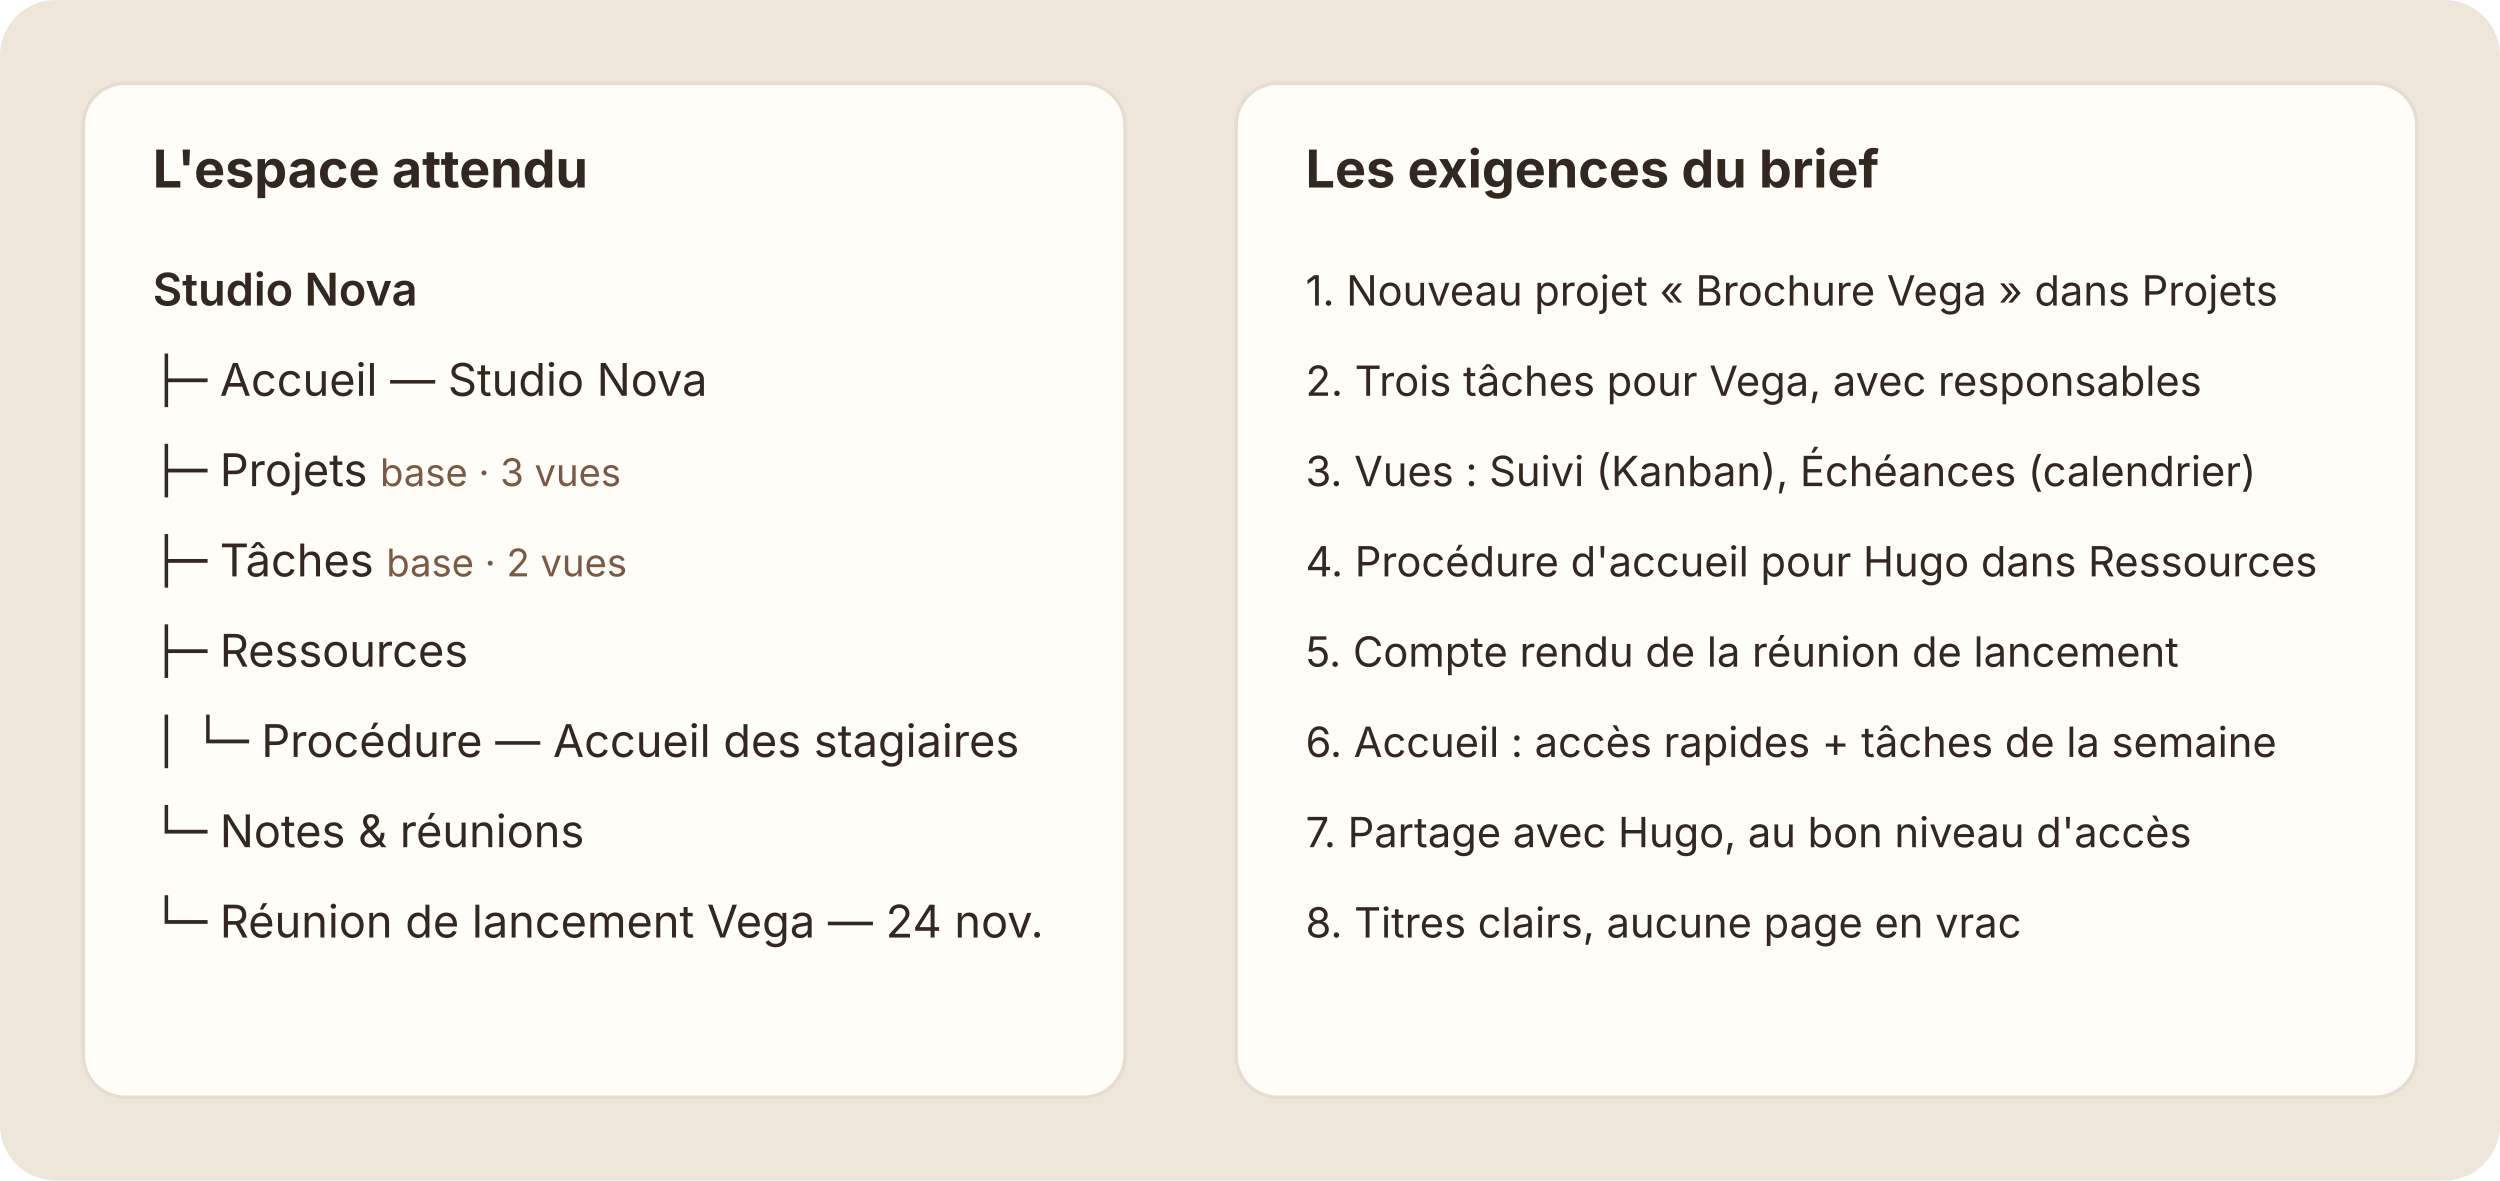
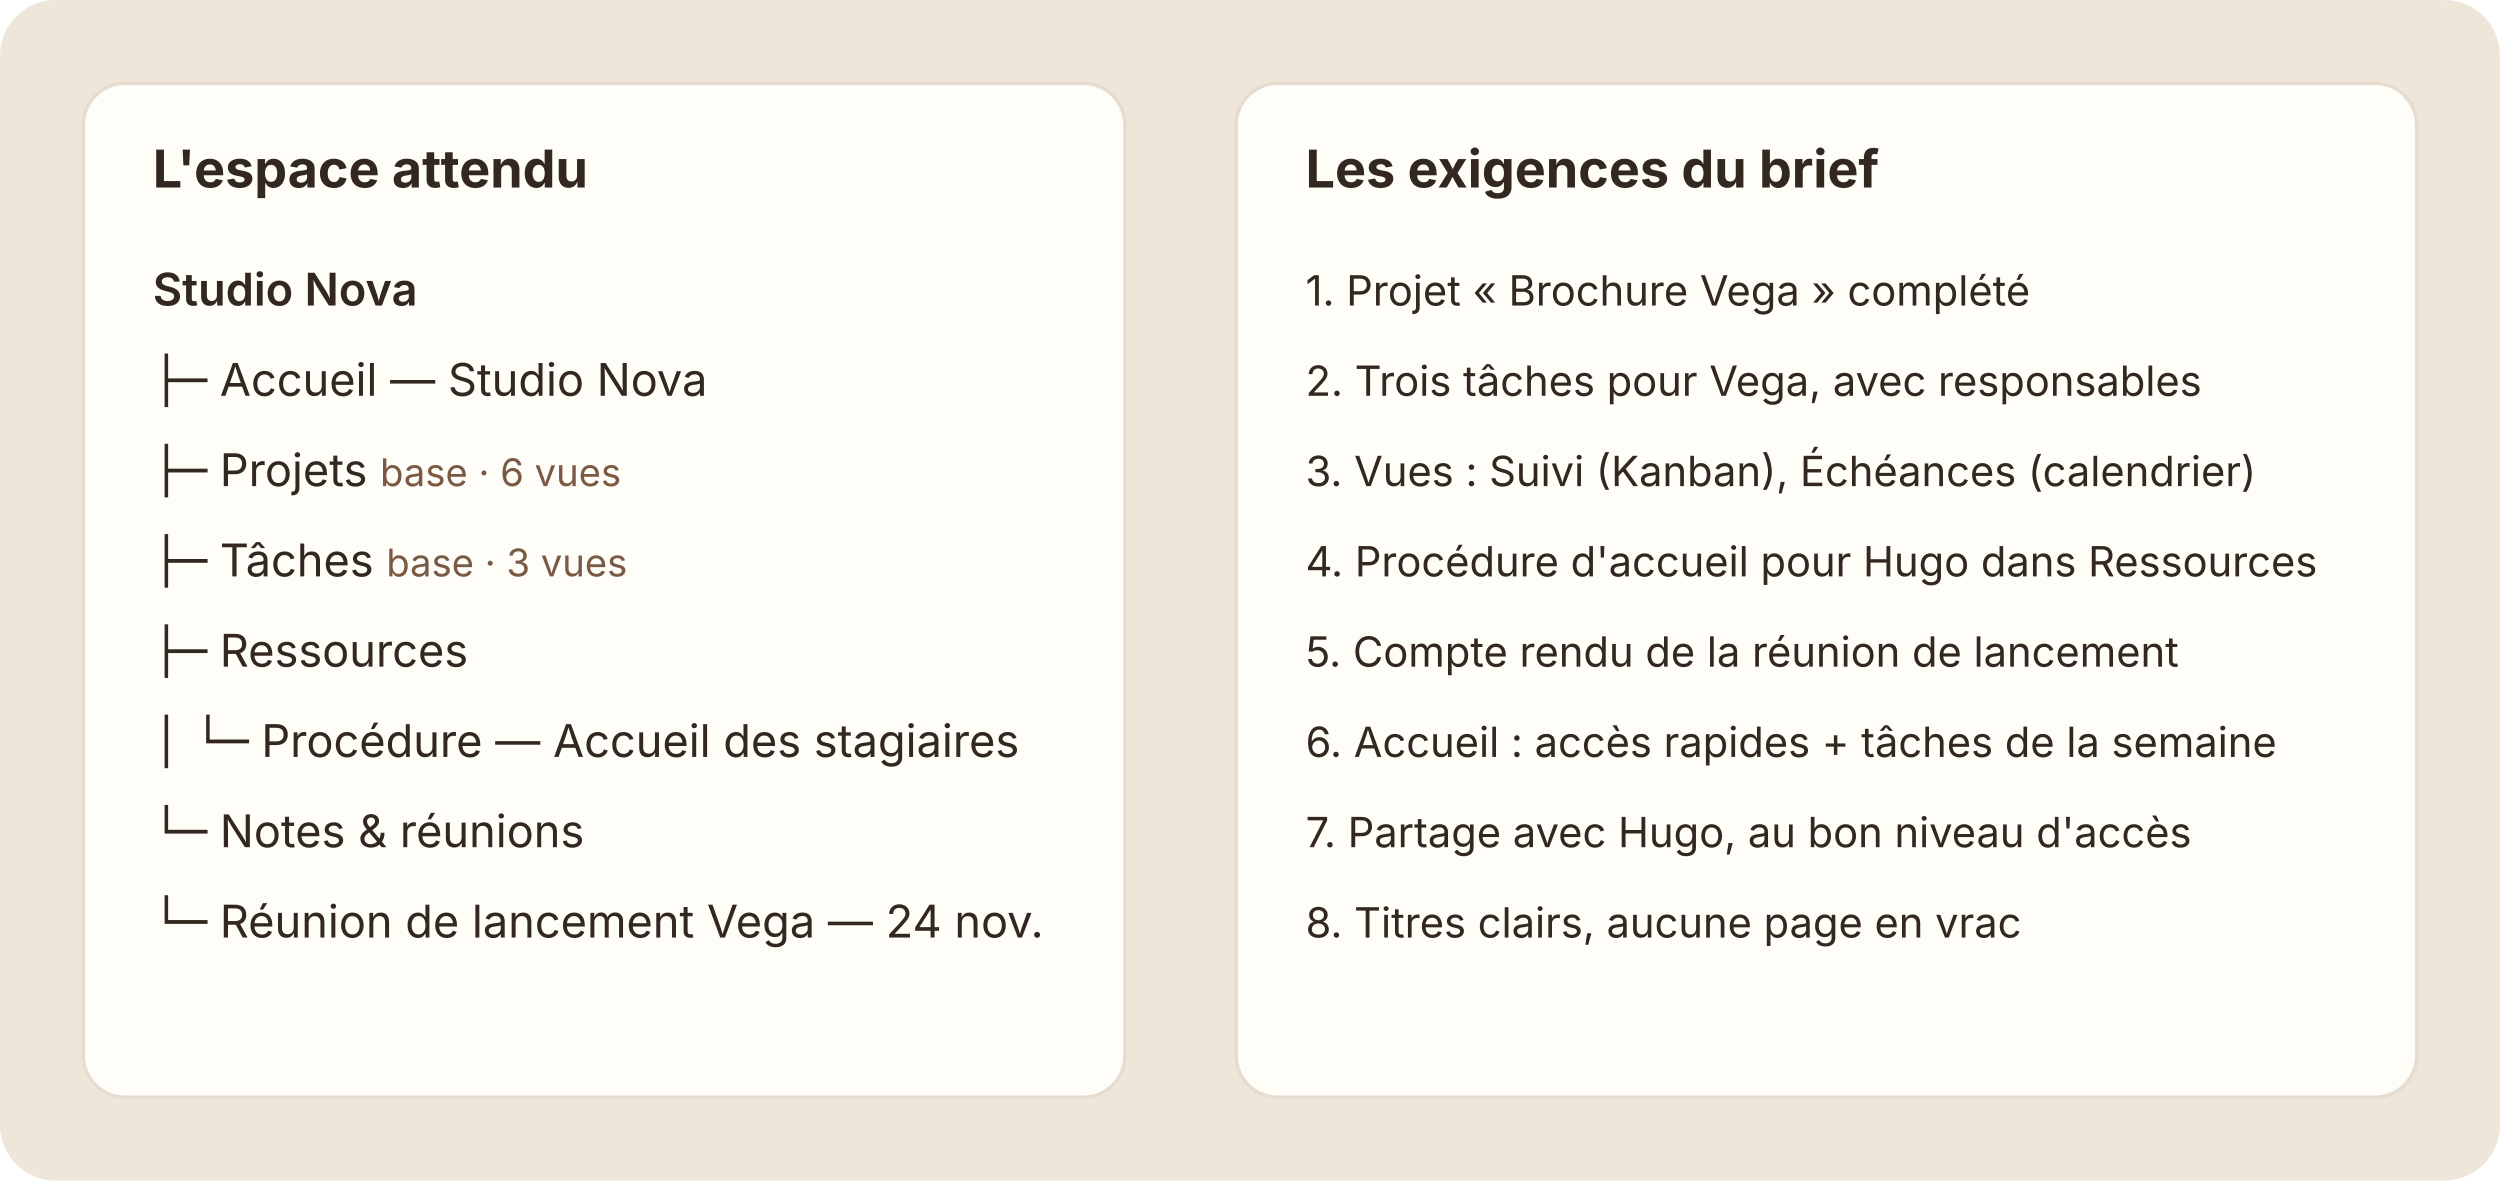
<svg xmlns="http://www.w3.org/2000/svg" viewBox="0 0 720 340" font-family="Inter, system-ui, sans-serif">
  <rect width="720" height="340" rx="16" fill="#eee6d9" />
  <g font-size="13" fill="#33281f">
    <rect x="24" y="24" width="300" height="292" rx="12" fill="#fffdf8" stroke="#e6ddd0" />
    <text x="44" y="54" font-weight="700" font-size="15">L'espace attendu</text>
    <text x="44" y="88" font-weight="600">Studio Nova</text>
    <text x="44" y="114">├─ Accueil — Studio Nova</text>
-     <text x="44" y="140">├─ Projets <tspan fill="#7a5a45" font-size="11">base · 3 vues</tspan>
+     <text x="44" y="140">├─ Projets <tspan fill="#7a5a45" font-size="11">base · 6 vues</tspan>
    </text>
-     <text x="44" y="166">├─ Tâches <tspan fill="#7a5a45" font-size="11">base · 2 vues</tspan>
+     <text x="44" y="166">├─ Tâches <tspan fill="#7a5a45" font-size="11">base · 3 vues</tspan>
    </text>
    <text x="44" y="192">├─ Ressources</text>
    <text x="44" y="218">│   └─ Procédure — Accueil des stagiaires</text>
    <text x="44" y="244">└─ Notes &amp; réunions</text>
    <text x="44" y="270">    └─ Réunion de lancement Vega — 24 nov.</text>
    <rect x="356" y="24" width="340" height="292" rx="12" fill="#fffdf8" stroke="#e6ddd0" />
    <text x="376" y="54" font-weight="700" font-size="15">Les exigences du brief</text>
    <g font-size="12">
-       <text x="376" y="88">1. Nouveau projet « Brochure Vega » dans Projets</text>
+       <text x="376" y="88">1. Projet « Brochure Vega » complété</text>
      <text x="376" y="114">2. Trois tâches pour Vega, avec responsables</text>
      <text x="376" y="140">3. Vues : Suivi (Kanban), Échéances (calendrier)</text>
      <text x="376" y="166">4. Procédure d'accueil pour Hugo dans Ressources</text>
      <text x="376" y="192">5. Compte rendu de la réunion de lancement</text>
      <text x="376" y="218">6. Accueil : accès rapides + tâches de la semaine</text>
      <text x="376" y="244">7. Partage avec Hugo, au bon niveau d'accès</text>
      <text x="376" y="270">8. Titres clairs, aucune page en vrac</text>
    </g>
  </g>
</svg>
